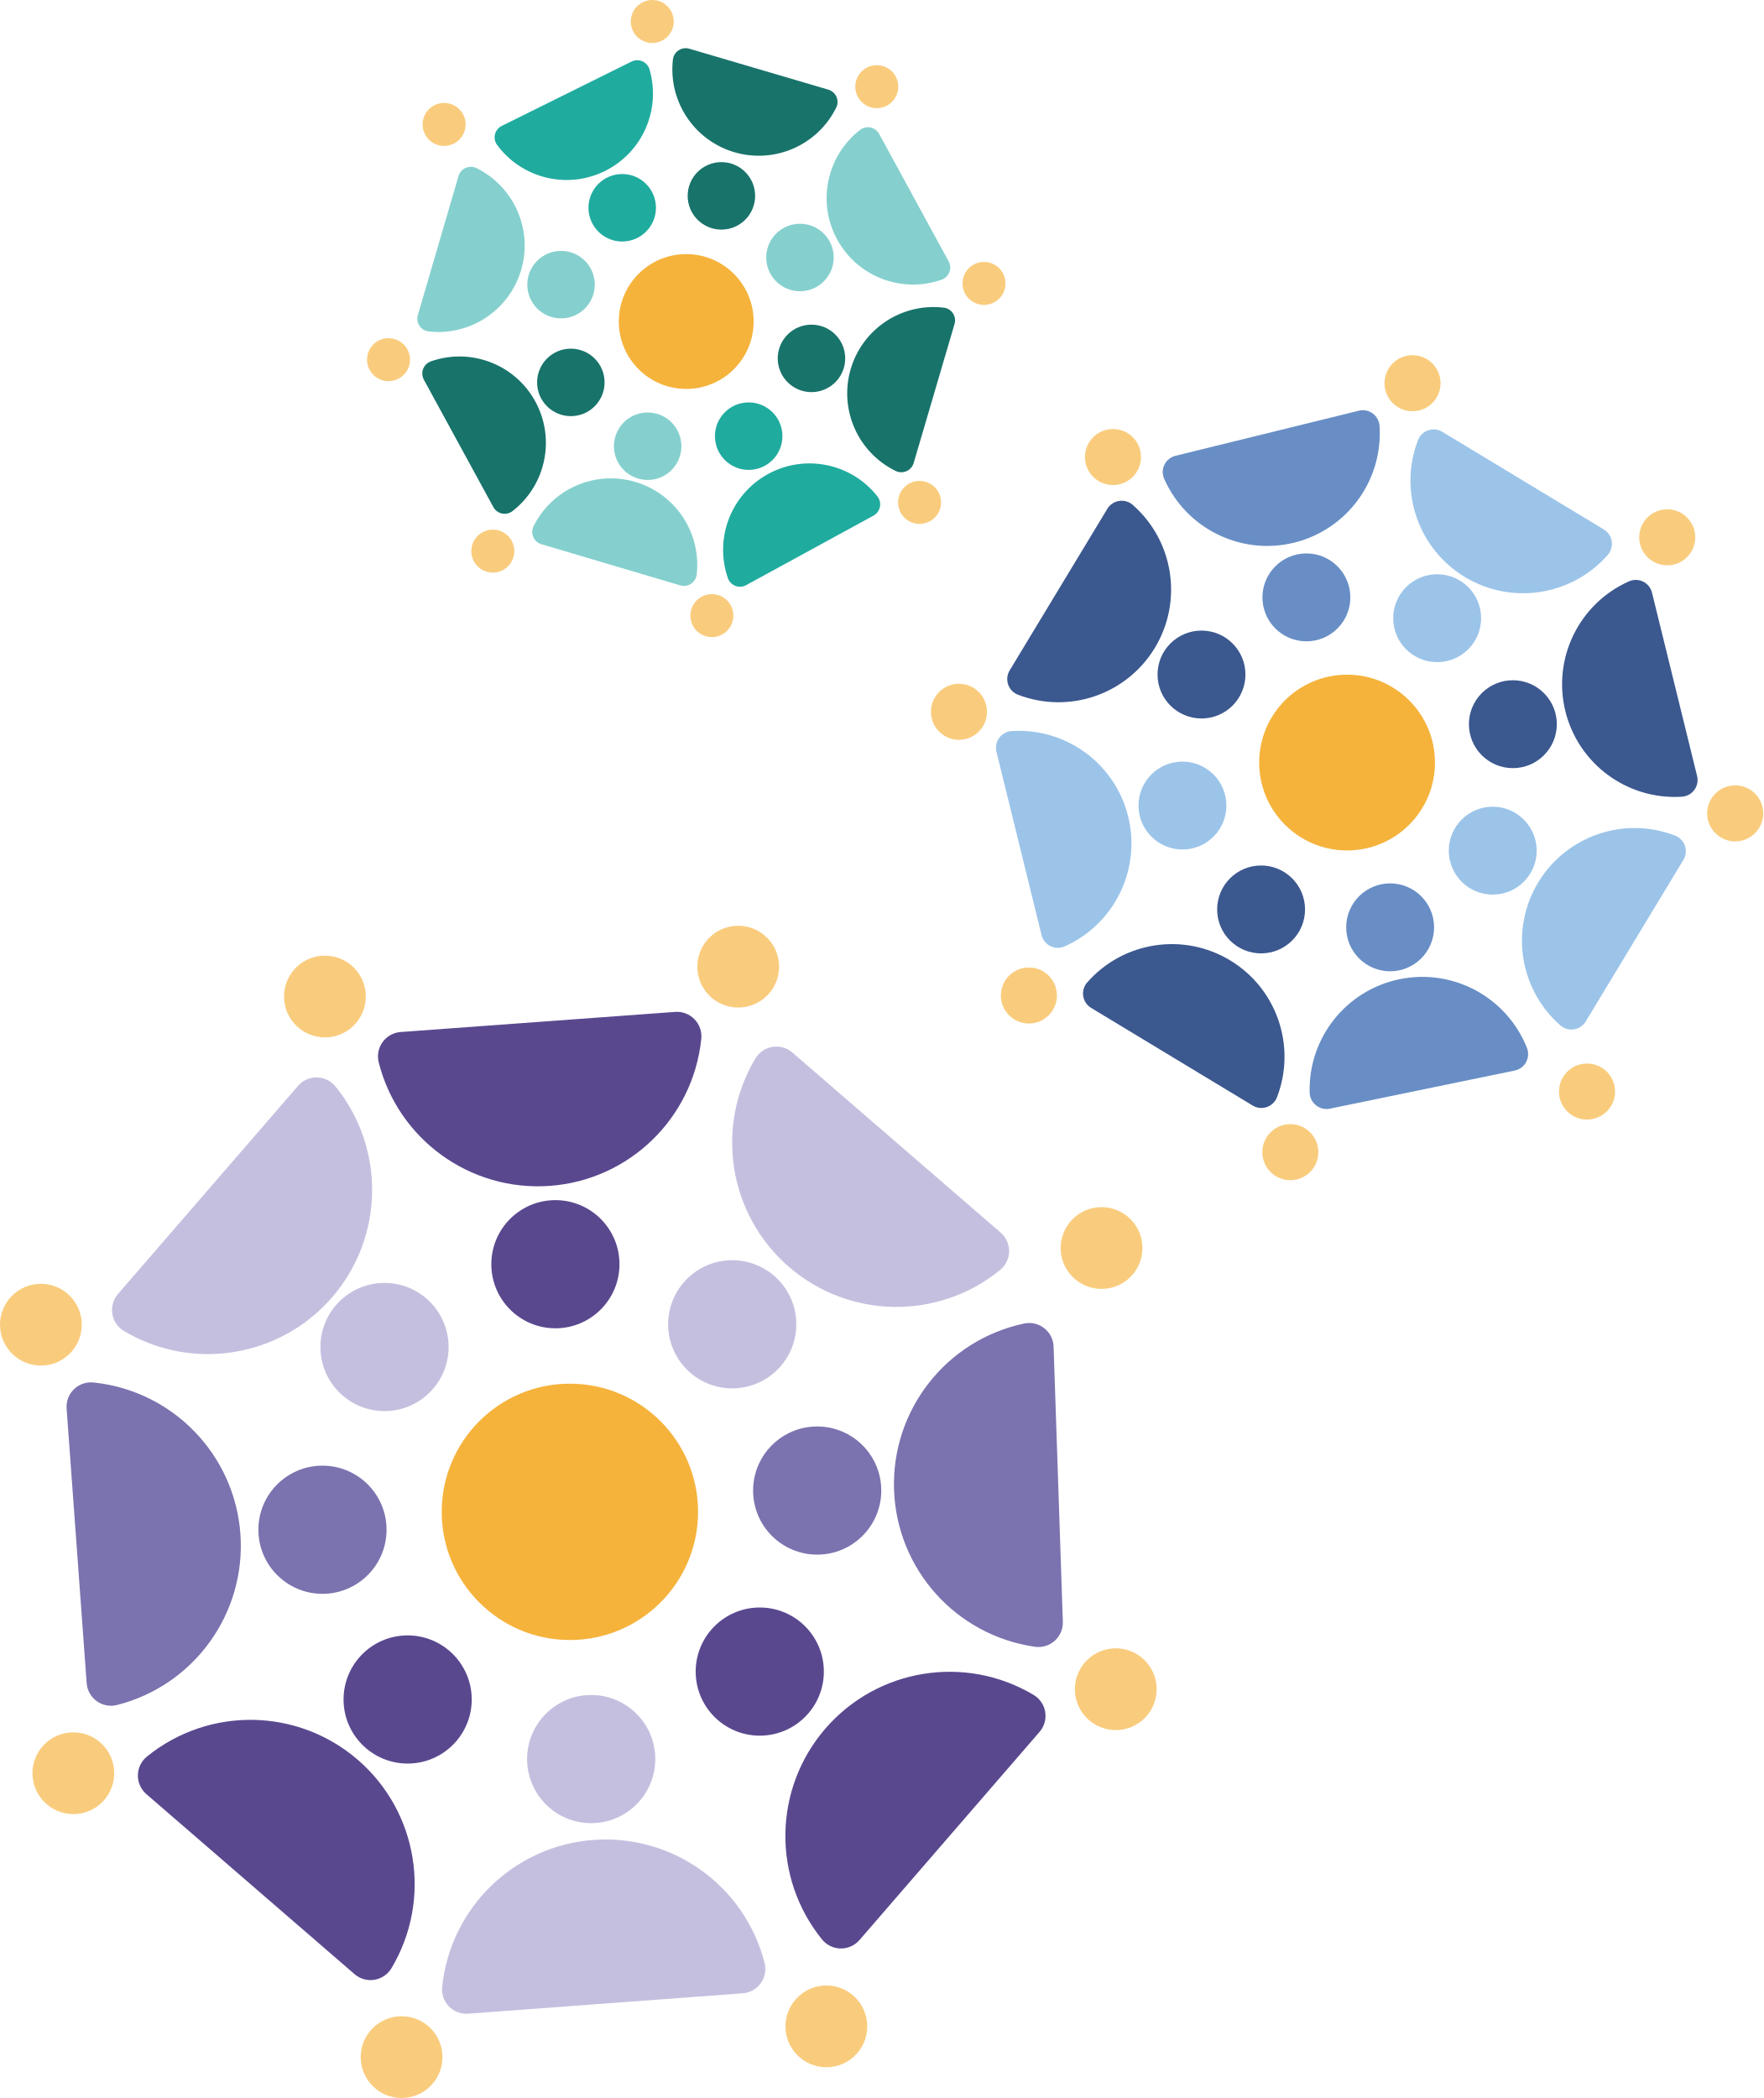
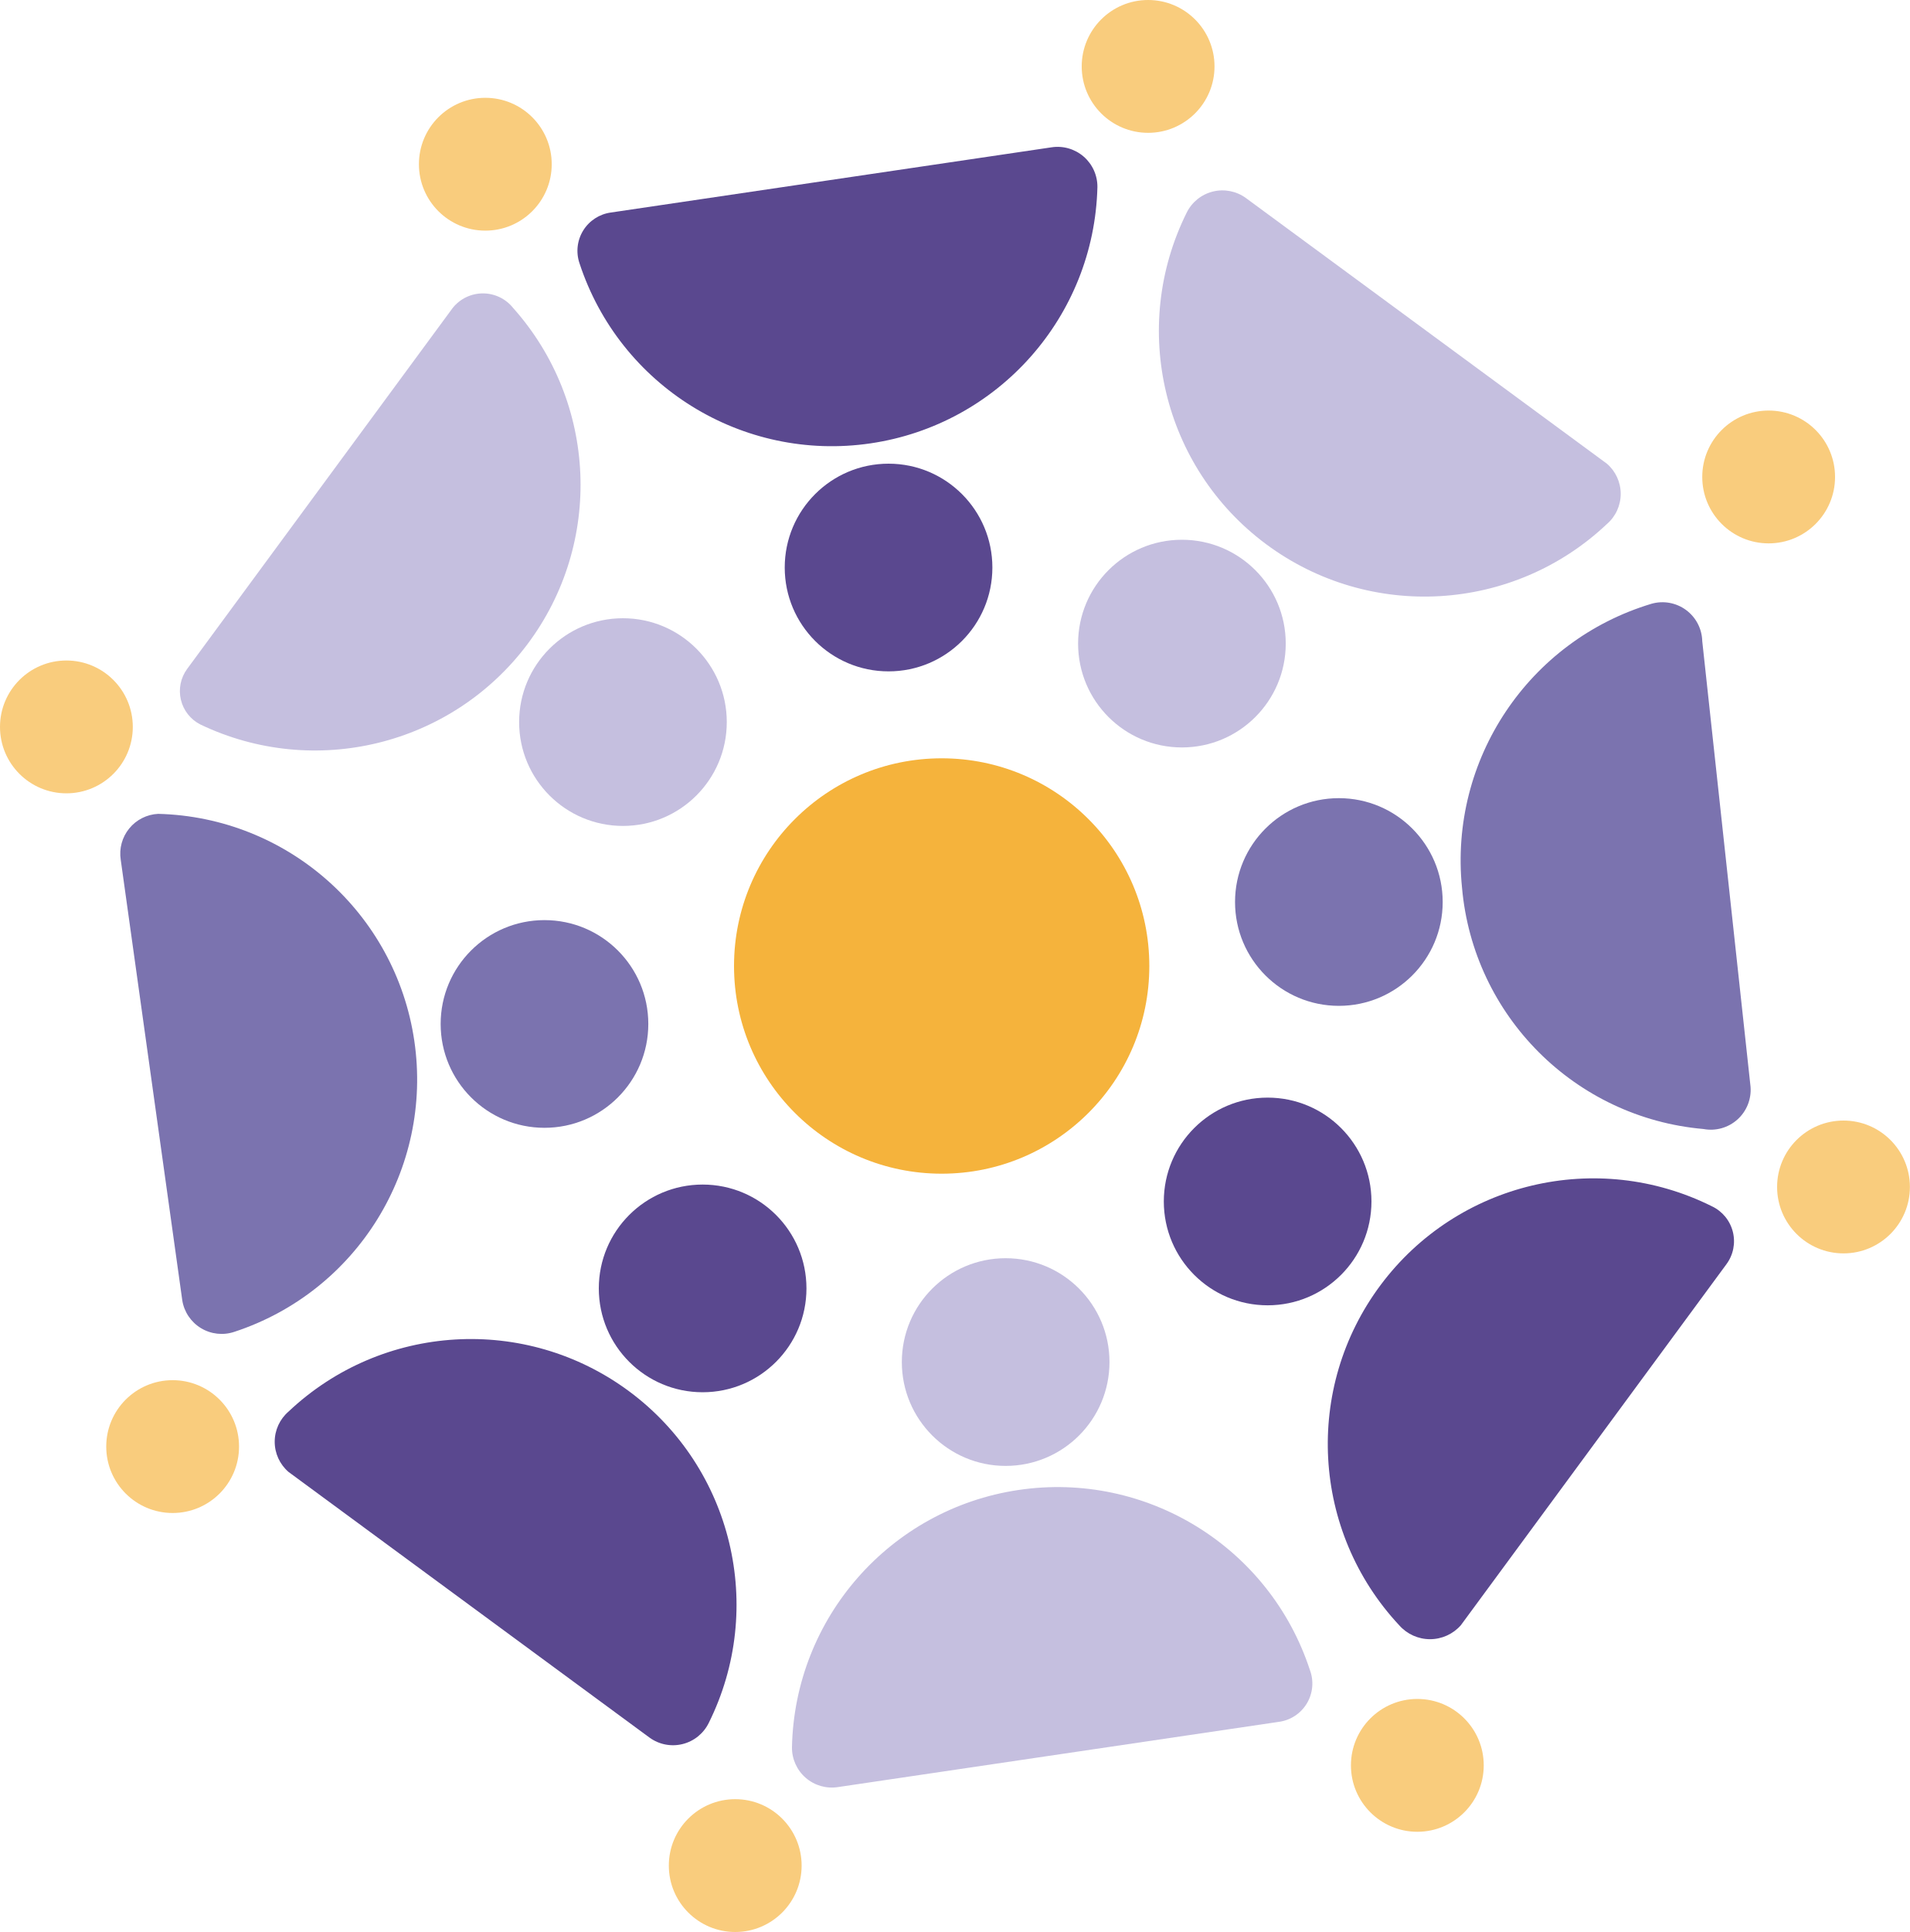
- <svg xmlns="http://www.w3.org/2000/svg" viewBox="0 0 259.19 308.39">
+ <svg xmlns="http://www.w3.org/2000/svg" viewBox="0 0 15.82 16">
  <defs>
-     <style>.cls-1{fill:#f5b33c;}.cls-2{fill:#f9cc7d;}.cls-3{fill:#c5bfdf;}.cls-4{fill:#7b73af;}.cls-5{fill:#5a488f;}.cls-6{fill:#20ab9f;}.cls-7{fill:#85d0ce;}.cls-8{fill:#18736b;}.cls-9{fill:#688ec5;}.cls-10{fill:#9cc4e9;}.cls-11{fill:#3b588f;}</style>
+     <style>.cls-1{fill:#f5b33c;}.cls-2{fill:#f9cc7d;}.cls-3{fill:#c5bfdf;}.cls-4{fill:#7b73af;}.cls-5{fill:#5a488f;}</style>
  </defs>
  <g id="Layer_2" data-name="Layer 2">
    <g id="Layer_1-2" data-name="Layer 1">
-       <circle class="cls-1" cx="83.77" cy="222.23" r="18.84" />
-       <circle class="cls-2" cx="121.47" cy="297.86" r="6.01" />
-       <circle class="cls-2" cx="164.01" cy="248.3" r="6.01" />
-       <circle class="cls-2" cx="161.92" cy="183.45" r="6.01" />
-       <circle class="cls-2" cx="108.51" cy="142.09" r="6.01" />
-       <circle class="cls-2" cx="47.76" cy="146.48" r="6.01" />
-       <circle class="cls-2" cx="6.01" cy="194.72" r="6.01" />
-       <circle class="cls-2" cx="10.78" cy="260.65" r="6.01" />
-       <circle class="cls-2" cx="59.03" cy="302.38" r="6.01" />
-       <circle class="cls-3" cx="86.9" cy="258.57" r="9.42" />
-       <path class="cls-3" d="M109.18,293a3.59,3.59,0,0,0,3.21-4.47A24.14,24.14,0,0,0,65,292a3.58,3.58,0,0,0,3.82,4Z" />
-       <circle class="cls-4" cx="47.4" cy="224.86" r="9.42" />
-       <path class="cls-4" d="M12.74,247.41a3.59,3.59,0,0,0,4.48,3.21,24.14,24.14,0,0,0-3.43-47.4,3.59,3.59,0,0,0-4,3.82Z" />
-       <circle class="cls-4" cx="120.12" cy="219.1" r="9.42" />
-       <path class="cls-4" d="M154.87,197.94a3.59,3.59,0,0,0-4.34-3.39,24.14,24.14,0,0,0,1.59,47.51,3.59,3.59,0,0,0,4.11-3.67Z" />
-       <circle class="cls-3" cx="107.63" cy="194.66" r="9.42" />
-       <path class="cls-3" d="M116.47,154.71a3.59,3.59,0,0,0-5.44.89A24.14,24.14,0,0,0,147,186.69a3.59,3.59,0,0,0,.1-5.5Z" />
-       <circle class="cls-3" cx="56.52" cy="198" r="9.42" />
-       <path class="cls-3" d="M17.33,190.22a3.59,3.59,0,0,0,.89,5.43,24.14,24.14,0,0,0,31.1-35.94,3.59,3.59,0,0,0-5.51-.1Z" />
-       <circle class="cls-5" cx="81.64" cy="185.83" r="9.42" />
-       <path class="cls-5" d="M58.88,151.7a3.59,3.59,0,0,0-3.21,4.47,24.14,24.14,0,0,0,47.41-3.43,3.6,3.6,0,0,0-3.83-4Z" />
-       <circle class="cls-5" cx="59.92" cy="249.81" r="9.42" />
-       <path class="cls-5" d="M52.12,290.19a3.59,3.59,0,0,0,5.43-.89A24.14,24.14,0,0,0,21.6,258.2a3.6,3.6,0,0,0-.1,5.51Z" />
-       <circle class="cls-5" cx="111.68" cy="245.71" r="9.42" />
-       <path class="cls-5" d="M152.81,254.57a3.59,3.59,0,0,0-.89-5.44,24.14,24.14,0,0,0-31.09,35.95,3.59,3.59,0,0,0,5.5.1Z" />
-       <circle class="cls-1" cx="100.87" cy="47.26" r="9.91" />
-       <circle class="cls-2" cx="128.88" cy="12.74" r="3.16" />
-       <circle class="cls-2" cx="95.88" cy="3.16" r="3.16" />
-       <circle class="cls-2" cx="65.28" cy="18.29" r="3.16" />
-       <circle class="cls-2" cx="57.11" cy="52.87" r="3.16" />
-       <circle class="cls-2" cx="72.44" cy="81.01" r="3.16" />
-       <circle class="cls-2" cx="104.64" cy="90.49" r="3.16" />
-       <circle class="cls-2" cx="135.17" cy="73.85" r="3.16" />
-       <circle class="cls-2" cx="144.64" cy="41.66" r="3.16" />
-       <circle class="cls-6" cx="110.05" cy="64.11" r="4.96" />
-       <path class="cls-6" d="M128.4,75.79A1.89,1.89,0,0,0,129,73a12.7,12.7,0,0,0-22,12A1.88,1.88,0,0,0,109.7,86Z" />
-       <circle class="cls-6" cx="91.46" cy="30.54" r="4.96" />
-       <path class="cls-6" d="M73.75,18.51a1.88,1.88,0,0,0-.67,2.81,12.7,12.7,0,0,0,22.4-11.1,1.88,1.88,0,0,0-2.65-1.17Z" />
-       <circle class="cls-7" cx="117.59" cy="37.85" r="4.96" />
-       <path class="cls-7" d="M129.23,19.68a1.89,1.89,0,0,0-2.84-.56,12.7,12.7,0,0,0,12,22,1.89,1.89,0,0,0,1.06-2.69Z" />
-       <circle class="cls-7" cx="82.47" cy="41.84" r="4.96" />
-       <path class="cls-7" d="M61.42,46.31A1.89,1.89,0,0,0,63,48.72a12.7,12.7,0,0,0,7.06-24,1.89,1.89,0,0,0-2.66,1.15Z" />
-       <circle class="cls-7" cx="95.2" cy="65.59" r="4.96" />
-       <path class="cls-7" d="M100,86.05a1.89,1.89,0,0,0,2.41-1.61,12.7,12.7,0,0,0-24-7.06A1.89,1.89,0,0,0,79.59,80Z" />
-       <circle class="cls-8" cx="83.91" cy="56.21" r="4.96" />
-       <path class="cls-8" d="M72.52,74.54a1.89,1.89,0,0,0,2.84.57,12.7,12.7,0,0,0-12-22,1.9,1.9,0,0,0-1.06,2.7Z" />
-       <circle class="cls-8" cx="119.28" cy="52.68" r="4.96" />
-       <path class="cls-8" d="M140.31,47.62a1.88,1.88,0,0,0-1.61-2.4,12.69,12.69,0,0,0-7.06,24,1.9,1.9,0,0,0,2.66-1.15Z" />
-       <circle class="cls-8" cx="106.04" cy="28.79" r="4.96" />
-       <path class="cls-8" d="M101.32,7.16a1.89,1.89,0,0,0-2.41,1.61,12.7,12.7,0,0,0,24,7.06,1.88,1.88,0,0,0-1.15-2.65Z" />
-       <circle class="cls-1" cx="198.01" cy="112.09" r="12.92" />
-       <circle class="cls-2" cx="151.24" cy="146.33" r="4.12" />
-       <circle class="cls-2" cx="189.67" cy="169.36" r="4.12" />
-       <circle class="cls-2" cx="233.28" cy="160.45" r="4.12" />
-       <circle class="cls-2" cx="255.06" cy="119.56" r="4.12" />
-       <circle class="cls-2" cx="245.07" cy="78.98" r="4.12" />
-       <circle class="cls-2" cx="207.63" cy="56.33" r="4.12" />
-       <circle class="cls-2" cx="163.6" cy="67.18" r="4.12" />
-       <circle class="cls-2" cx="140.96" cy="104.63" r="4.12" />
-       <circle class="cls-9" cx="192.03" cy="87.81" r="6.46" />
-       <path class="cls-9" d="M172.78,67a2.45,2.45,0,0,0-1.65,3.39,16.55,16.55,0,0,0,31.65-7.79,2.46,2.46,0,0,0-3-2.24Z" />
-       <circle class="cls-9" cx="204.34" cy="136.31" r="6.46" />
-       <path class="cls-9" d="M222.66,157.36a2.47,2.47,0,0,0,1.79-3.33,16.56,16.56,0,0,0-31.94,6.57,2.48,2.48,0,0,0,3,2.36Z" />
-       <circle class="cls-10" cx="173.81" cy="118.41" r="6.46" />
-       <path class="cls-10" d="M153.1,137.46a2.46,2.46,0,0,0,3.4,1.65,16.56,16.56,0,0,0-7.8-31.65,2.46,2.46,0,0,0-2.24,3Z" />
-       <circle class="cls-10" cx="219.42" cy="125.04" r="6.46" />
-       <path class="cls-10" d="M247.45,126.39a2.46,2.46,0,0,0-1.23-3.57,16.56,16.56,0,0,0-16.87,27.9,2.47,2.47,0,0,0,3.74-.57Z" />
-       <circle class="cls-10" cx="211.25" cy="90.87" r="6.46" />
-       <path class="cls-10" d="M212,63.47a2.46,2.46,0,0,0-3.57,1.23,16.56,16.56,0,0,0,27.9,16.87,2.47,2.47,0,0,0-.57-3.74Z" />
-       <circle class="cls-11" cx="222.38" cy="106.45" r="6.46" />
-       <path class="cls-11" d="M242.83,87.11a2.46,2.46,0,0,0-3.4-1.65,16.56,16.56,0,0,0,7.8,31.65,2.46,2.46,0,0,0,2.24-3Z" />
-       <circle class="cls-11" cx="176.61" cy="99.15" r="6.46" />
-       <path class="cls-11" d="M148.41,98.55a2.46,2.46,0,0,0,1.23,3.57,16.56,16.56,0,0,0,16.87-27.9,2.47,2.47,0,0,0-3.74.57Z" />
-       <circle class="cls-11" cx="185.37" cy="133.68" r="6.46" />
-       <path class="cls-11" d="M184.14,162.51a2.46,2.46,0,0,0,3.57-1.23,16.56,16.56,0,0,0-27.9-16.87,2.47,2.47,0,0,0,.57,3.74Z" />
+       <circle class="cls-1" cx="7.8" cy="8" r="1.72" />
+       <circle class="cls-2" cx="11.74" cy="14.62" r="0.55" />
+       <circle class="cls-2" cx="15.27" cy="9.83" r="0.55" />
+       <circle class="cls-2" cx="14.65" cy="3.95" r="0.55" />
+       <circle class="cls-2" cx="9.51" cy="0.55" r="0.55" />
+       <circle class="cls-2" cx="4.02" cy="1.36" r="0.55" />
+       <circle class="cls-2" cx="0.55" cy="6.02" r="0.55" />
+       <circle class="cls-2" cx="1.43" cy="11.98" r="0.55" />
+       <circle class="cls-2" cx="6.09" cy="15.45" r="0.55" />
+       <circle class="cls-3" cx="8.33" cy="11.28" r="0.86" />
+       <path class="cls-3" d="M10.59,14.26a.32.32,0,0,0,.26-.43,2.2,2.2,0,0,0-4.29.64.33.33,0,0,0,.38.33Z" />
+       <circle class="cls-4" cx="4.51" cy="8.48" r="0.86" />
+       <path class="cls-4" d="M1.51,10.77a.33.33,0,0,0,.43.26,2.2,2.2,0,0,0-.63-4.29A.33.33,0,0,0,1,7.12Z" />
+       <circle class="cls-4" cx="11.09" cy="7.47" r="0.86" />
+       <path class="cls-4" d="M14.1,5.31A.33.33,0,0,0,13.68,5a2.22,2.22,0,0,0-1.57,2.35,2.2,2.2,0,0,0,2,2A.33.33,0,0,0,14.5,9Z" />
+       <circle class="cls-3" cx="9.79" cy="5.33" r="0.86" />
+       <path class="cls-3" d="M10.32,1.64a.33.33,0,0,0-.49.12,2.2,2.2,0,0,0,3.48,2.58.33.33,0,0,0,0-.5Z" />
+       <circle class="cls-3" cx="5.16" cy="5.98" r="0.86" />
+       <path class="cls-3" d="M1.55,5.54A.31.31,0,0,0,1.66,6,2.2,2.2,0,0,0,4.25,2.55a.32.32,0,0,0-.5,0Z" />
+       <circle class="cls-5" cx="7.36" cy="4.7" r="0.86" />
+       <path class="cls-5" d="M5.06,1.76a.32.32,0,0,0-.26.42,2.2,2.2,0,0,0,4.29-.63.33.33,0,0,0-.38-.33Z" />
+       <circle class="cls-5" cx="5.82" cy="10.67" r="0.86" />
+       <path class="cls-5" d="M5.38,14.39a.33.33,0,0,0,.49-.12,2.2,2.2,0,0,0-3.48-2.58.33.33,0,0,0,0,.5Z" />
+       <circle class="cls-5" cx="10.5" cy="9.95" r="0.86" />
+       <path class="cls-5" d="M14.3,10.47a.32.32,0,0,0-.12-.48,2.2,2.2,0,0,0-2.59,3.47.34.34,0,0,0,.51,0Z" />
    </g>
  </g>
</svg>
